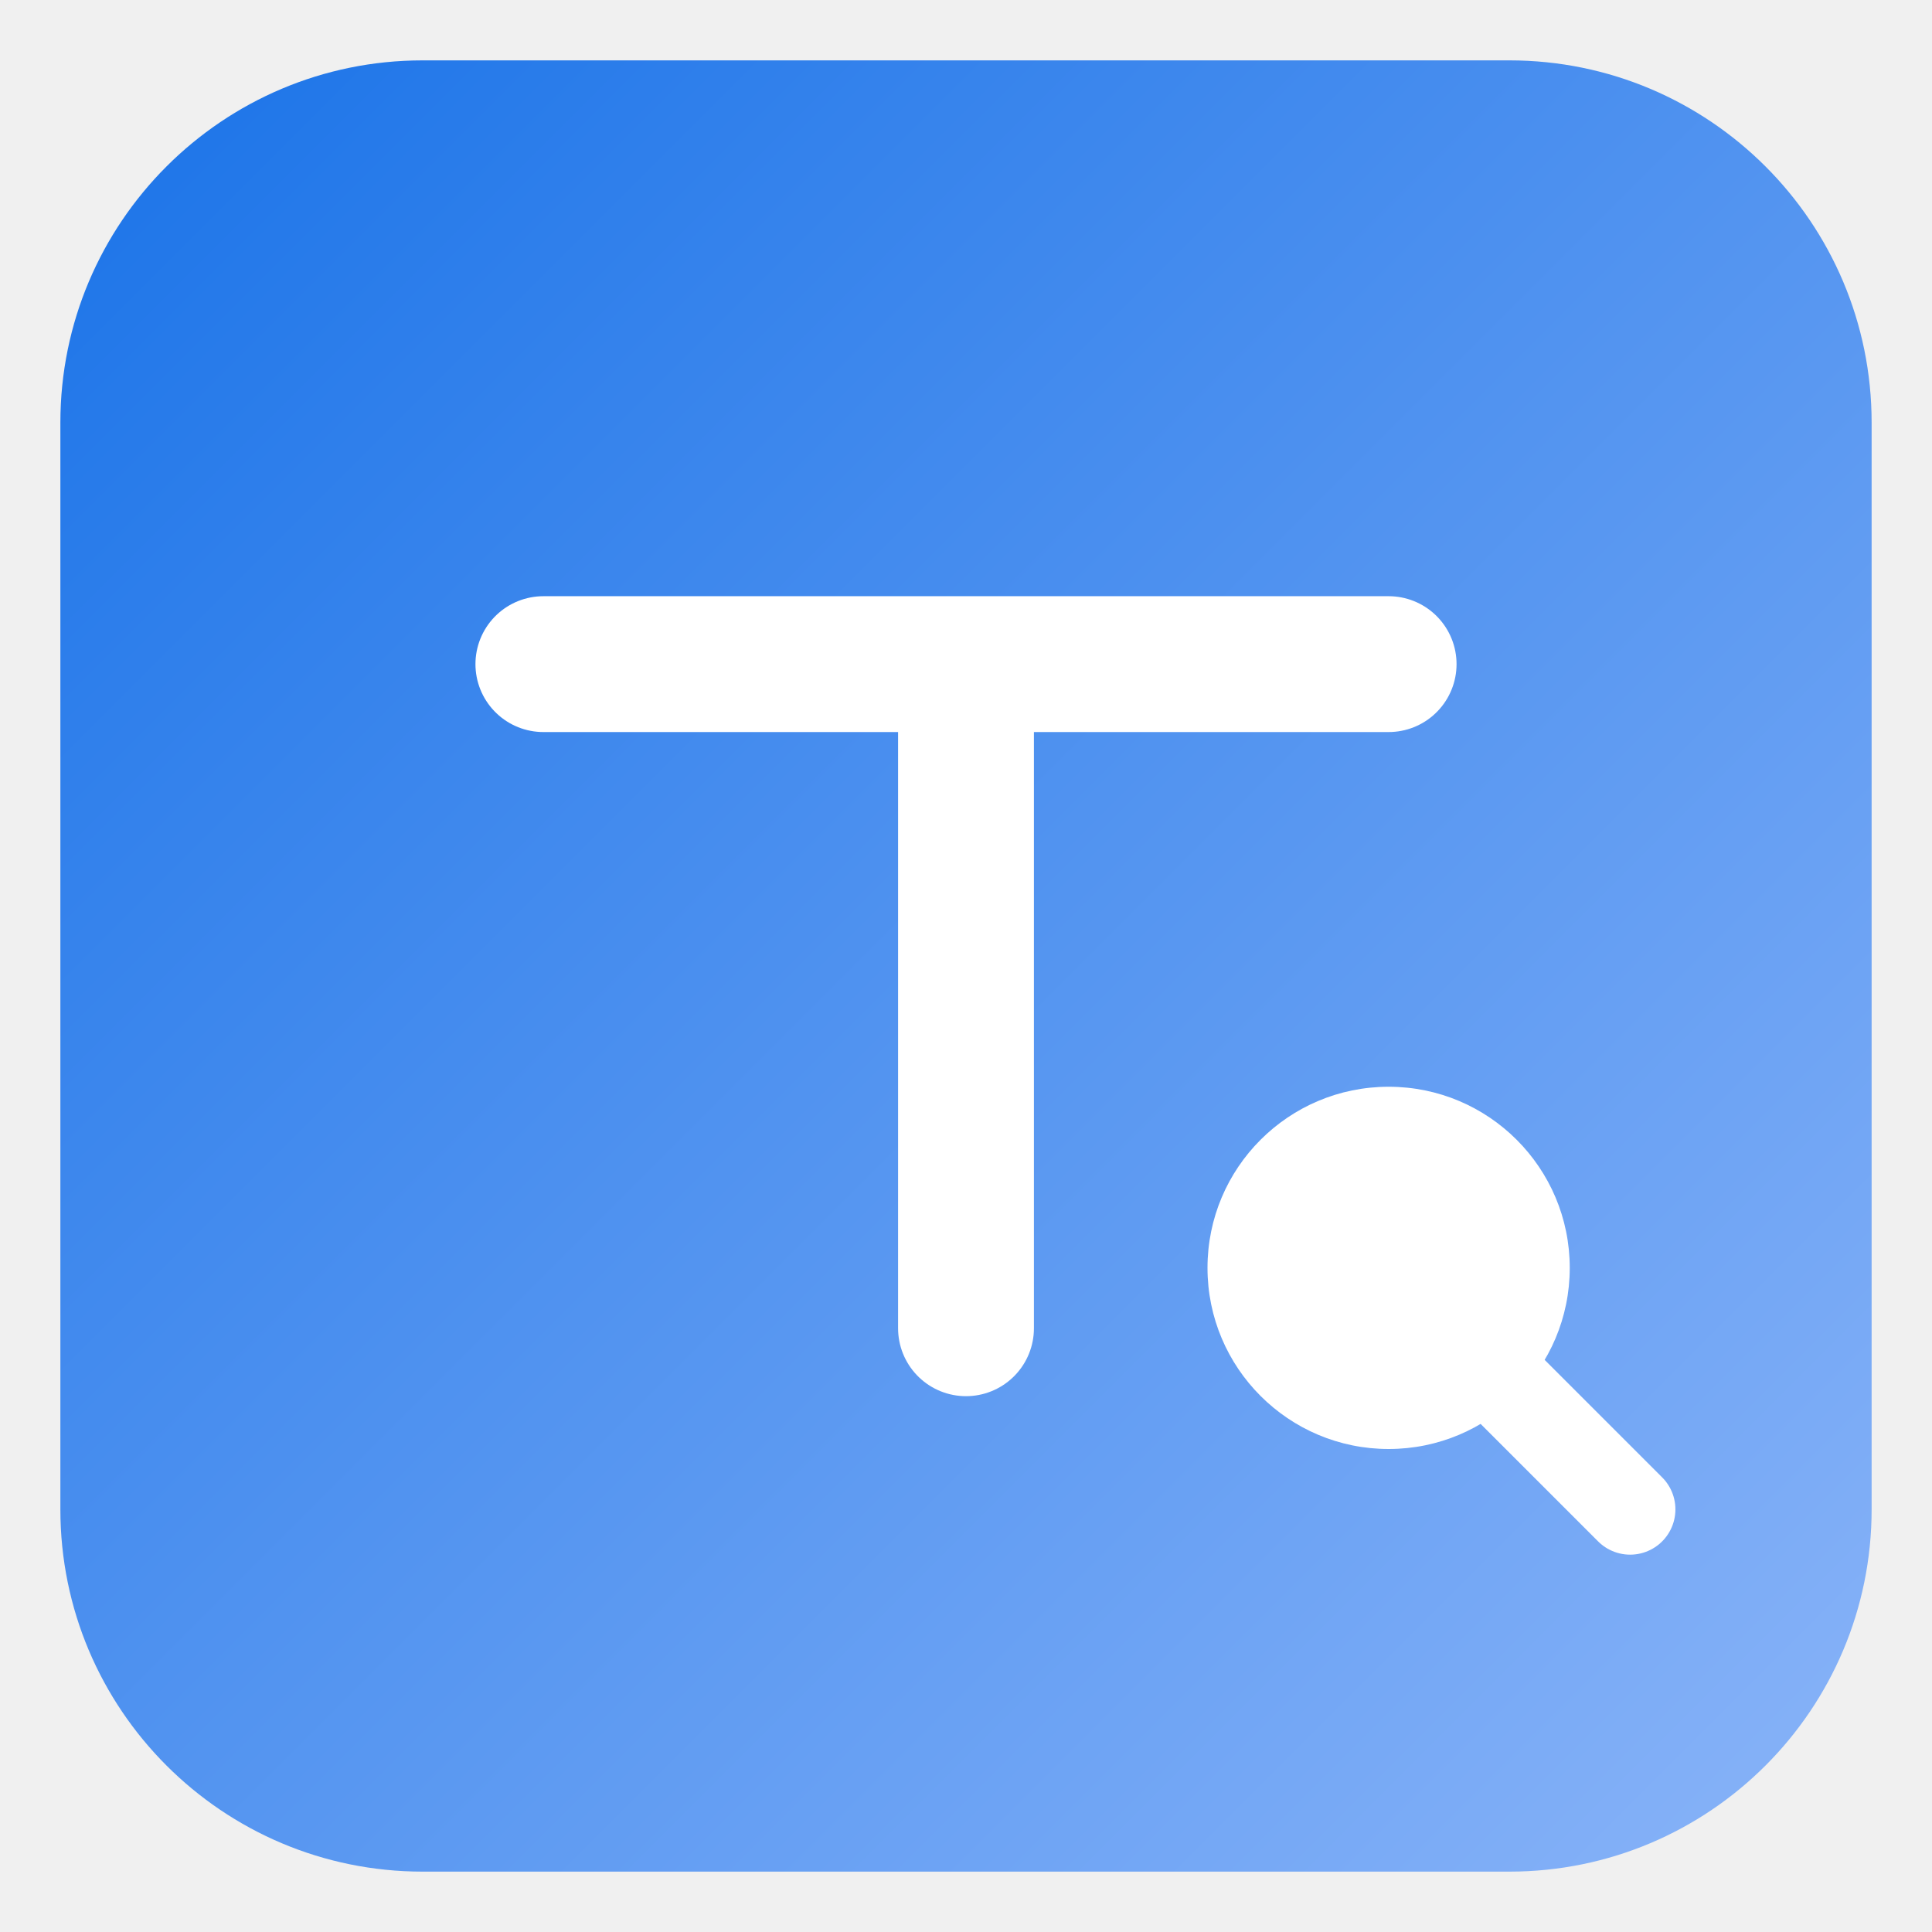
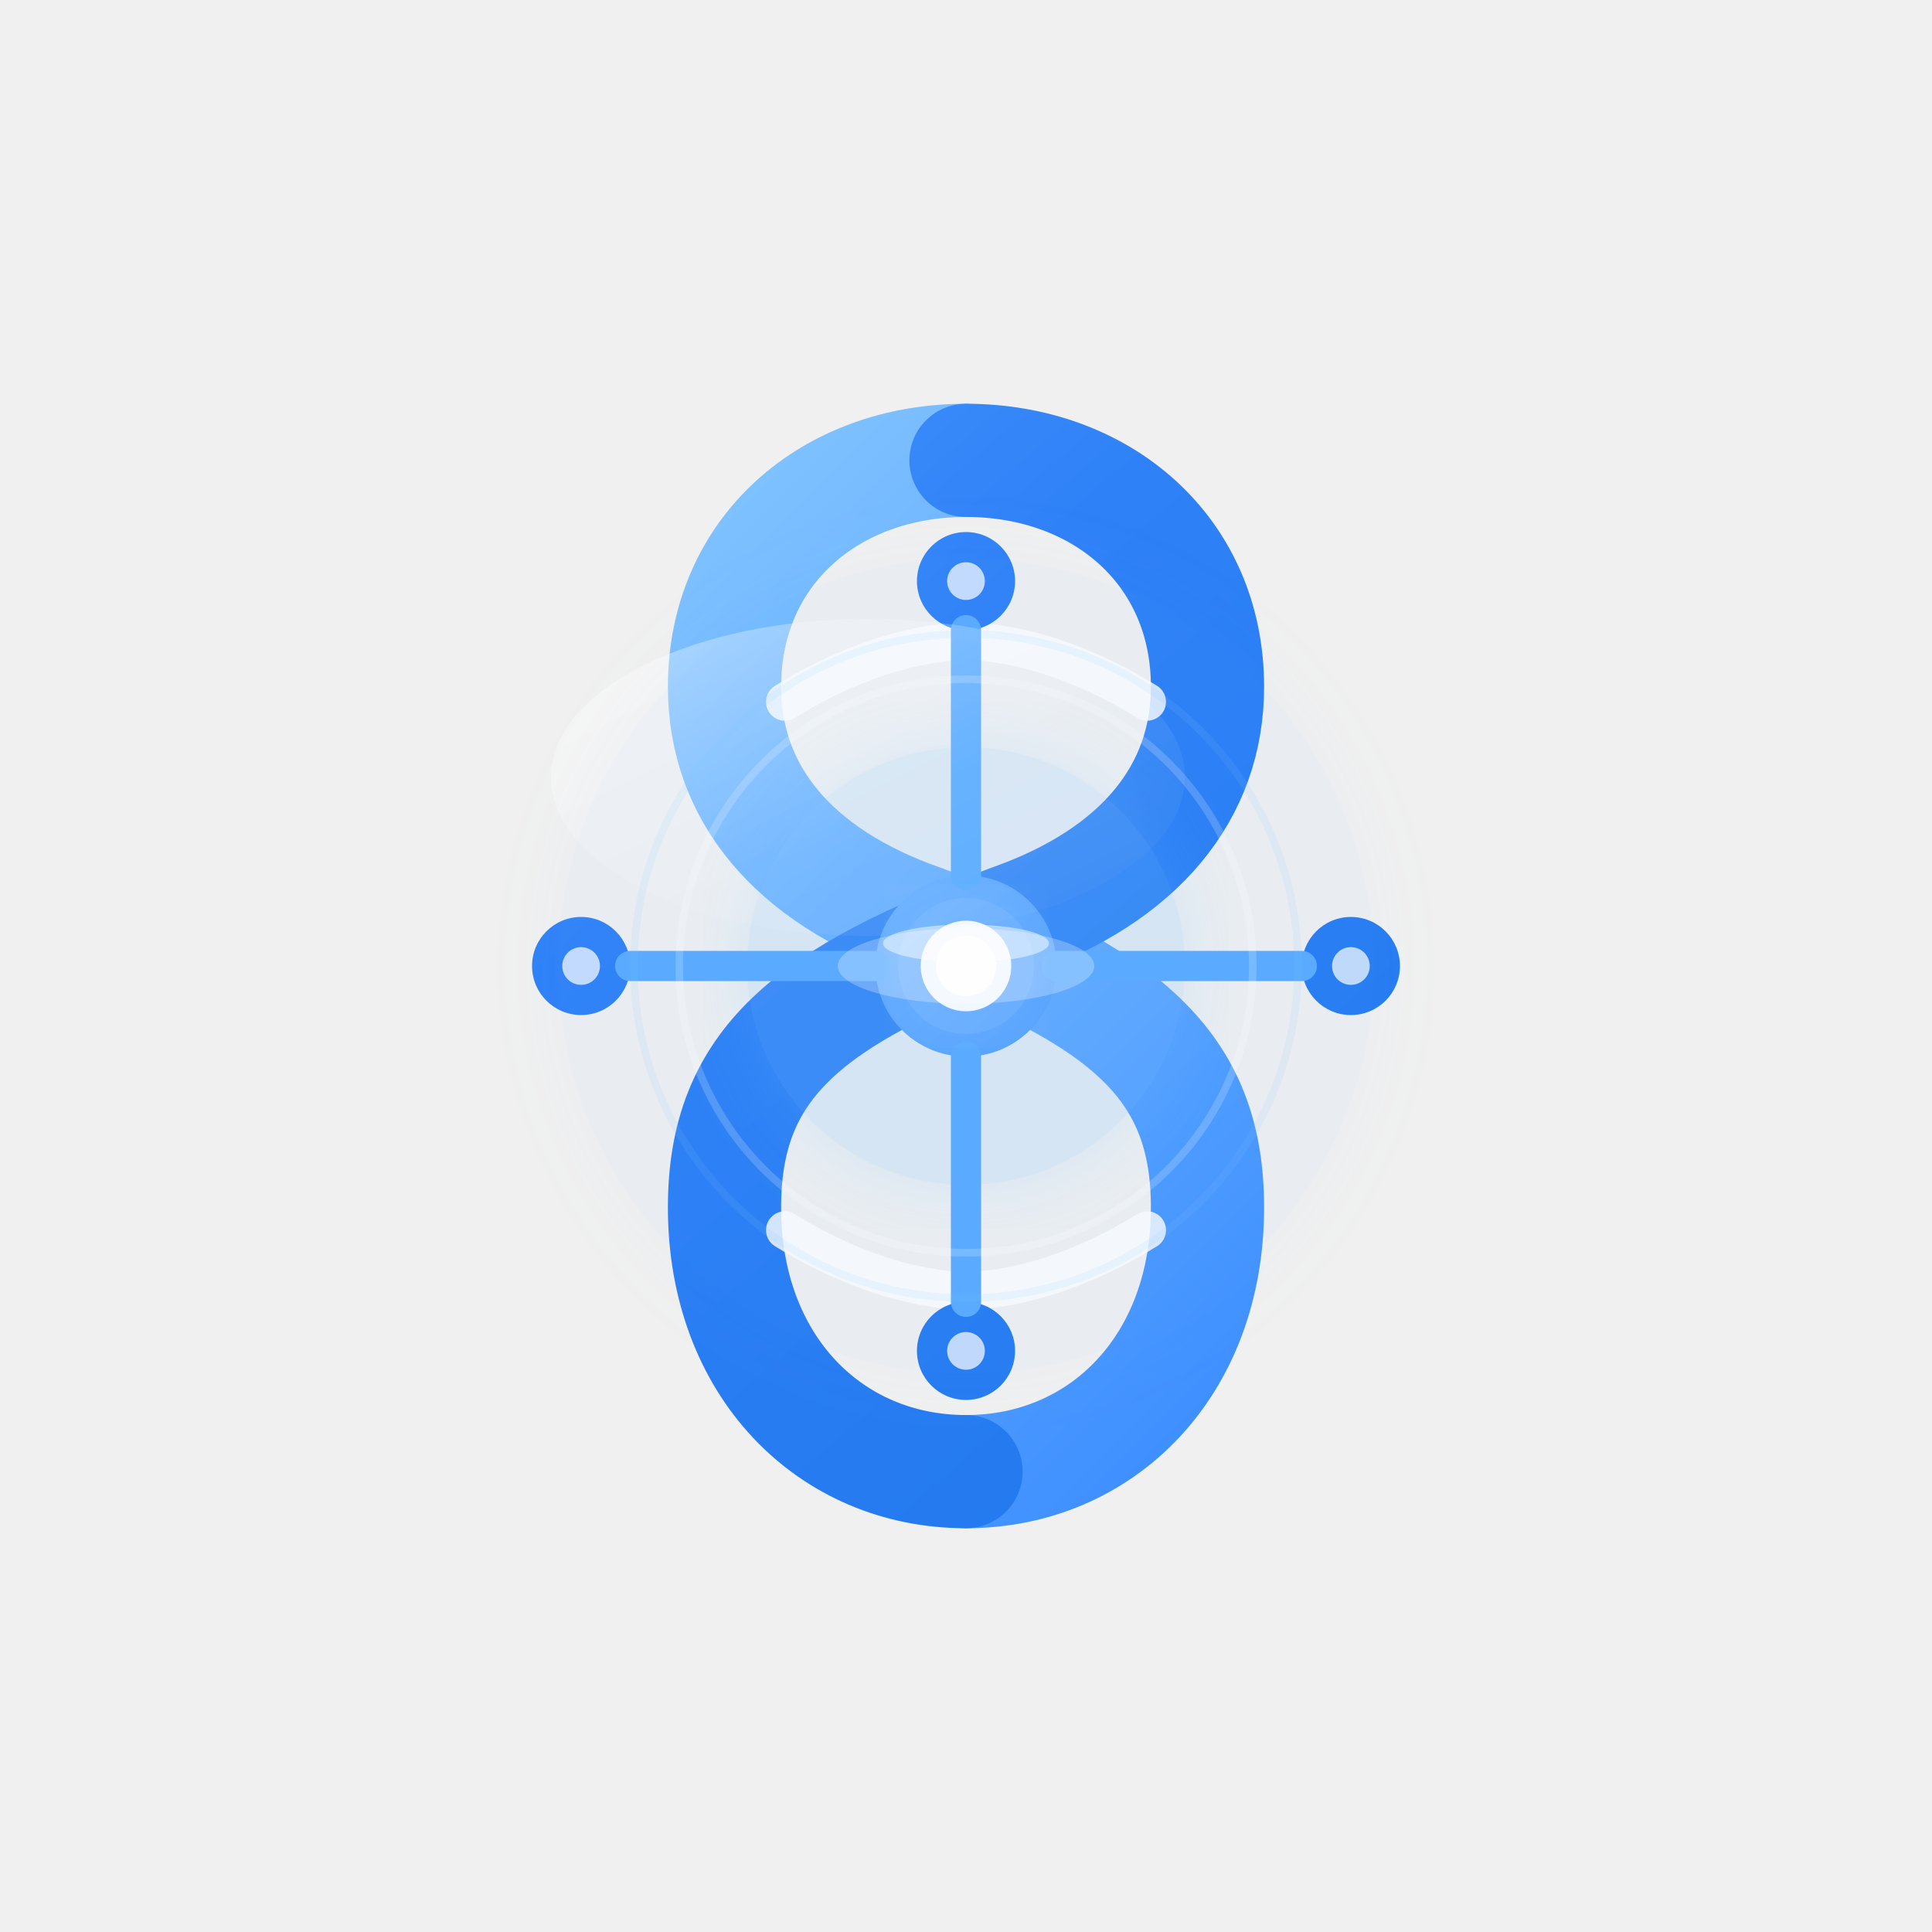
- <svg xmlns="http://www.w3.org/2000/svg" viewBox="0 0 64 64" width="64" height="64">
+ <svg xmlns="http://www.w3.org/2000/svg" width="512" height="512" viewBox="0 0 512 512">
  <defs>
-     <linearGradient id="tg-grad" x1="0" y1="0" x2="1" y2="1">
-       <stop offset="0%" stop-color="#1A73E8" />
-       <stop offset="100%" stop-color="#8AB4F8" />
+     <linearGradient id="gOuter" x1="64" y1="32" x2="448" y2="480" gradientUnits="userSpaceOnUse">
+       <stop offset="0%" stop-color="#58A6FF" />
+       <stop offset="38%" stop-color="#2F81F7" />
+       <stop offset="100%" stop-color="#1A73E8" />
    </linearGradient>
+     <linearGradient id="gCore" x1="160" y1="160" x2="352" y2="352" gradientUnits="userSpaceOnUse">
+       <stop offset="0%" stop-color="#7FC2FF" />
+       <stop offset="100%" stop-color="#3D8EFF" />
+     </linearGradient>
+     <linearGradient id="gHighlight" x1="0" y1="0" x2="1" y2="1">
+       <stop offset="0" stop-color="white" stop-opacity=".95" />
+       <stop offset=".55" stop-color="white" stop-opacity=".20" />
+       <stop offset="1" stop-color="white" stop-opacity="0" />
+     </linearGradient>
+     <filter id="glow">
+       <feGaussianBlur stdDeviation="10" result="b" />
+       <feMerge>
+         <feMergeNode in="b" />
+         <feMergeNode in="SourceGraphic" />
+       </feMerge>
+     </filter>
  </defs>
-   <rect x="2" y="2" width="60" height="60" rx="12" fill="url(#tg-grad)" />
-   <path d="M18 22h28M32 22v22" stroke="#FFFFFF" stroke-width="4.5" stroke-linecap="round" stroke-linejoin="round" fill="none" />
-   <circle cx="46" cy="42" r="6" fill="#FFFFFF" />
-   <path d="M50 46l4 4" stroke="#FFFFFF" stroke-width="3" stroke-linecap="round" />
+   <g>
+     <path d="             M256 122             C220 122 192 146 192 182             C192 210 210 232 244 244             C298 264 320 282 320 320             C320 362 292 390 256 390         " fill="none" stroke="url(#gCore)" stroke-width="30" stroke-linecap="round" stroke-linejoin="round" />
+     <path d="             M256 122             C292 122 320 146 320 182             C320 210 302 232 268 244             C214 264 192 282 192 320             C192 362 220 390 256 390         " fill="none" stroke="url(#gOuter)" stroke-width="30" stroke-linecap="round" stroke-linejoin="round" />
+     <path d="             M208 186             C224 176 242 170 256 170             C270 170 288 176 304 186         " fill="none" stroke="#FFFFFF" stroke-opacity=".82" stroke-width="10" stroke-linecap="round" />
+     <path d="             M208 326             C224 336 242 342 256 342             C270 342 288 336 304 326         " fill="none" stroke="#FFFFFF" stroke-opacity=".82" stroke-width="10" stroke-linecap="round" />
+     <circle cx="256" cy="256" r="58" fill="#7FC2FF" opacity=".18" filter="url(#glow)" />
+     <circle cx="256" cy="256" r="24" fill="url(#gCore)" />
+     <circle cx="256" cy="256" r="12" fill="#FFFFFF" opacity=".94" />
+     <circle cx="256" cy="154" r="13" fill="url(#gOuter)" />
+     <circle cx="358" cy="256" r="13" fill="url(#gOuter)" />
+     <circle cx="256" cy="358" r="13" fill="url(#gOuter)" />
+     <circle cx="154" cy="256" r="13" fill="url(#gOuter)" />
+     <path d="M256 167 V232" fill="none" stroke="#5AABFF" stroke-width="8" stroke-linecap="round" />
+     <path d="M280 256 H345" fill="none" stroke="#5AABFF" stroke-width="8" stroke-linecap="round" />
+     <path d="M256 280 V345" fill="none" stroke="#5AABFF" stroke-width="8" stroke-linecap="round" />
+     <path d="M167 256 H232" fill="none" stroke="#5AABFF" stroke-width="8" stroke-linecap="round" />
+     <ellipse cx="230" cy="206" rx="84" ry="42" fill="url(#gHighlight)" opacity=".45" />
+     <circle cx="256" cy="256" r="108" fill="#58A6FF" opacity=".05" filter="url(#glow)" />
+     <circle cx="256" cy="256" r="76" fill="none" stroke="#FFFFFF" stroke-width="2" opacity=".18" />
+     <circle cx="256" cy="256" r="88" fill="none" stroke="#7FC2FF" stroke-width="2" opacity=".12" />
+     <circle cx="256" cy="154" r="5" fill="#FFFFFF" opacity=".70" />
+     <circle cx="358" cy="256" r="5" fill="#FFFFFF" opacity=".70" />
+     <circle cx="256" cy="358" r="5" fill="#FFFFFF" opacity=".70" />
+     <circle cx="154" cy="256" r="5" fill="#FFFFFF" opacity=".70" />
+     <circle cx="256" cy="256" r="8" fill="#FFFFFF" opacity=".92" />
+     <ellipse cx="256" cy="256" rx="34" ry="10" fill="#FFFFFF" opacity=".26" />
+     <ellipse cx="256" cy="250" rx="22" ry="5" fill="#FFFFFF" opacity=".48" />
+     <circle cx="256" cy="256" r="18" fill="#FFFFFF" opacity=".10" filter="url(#glow)" />
+   </g>
</svg>
